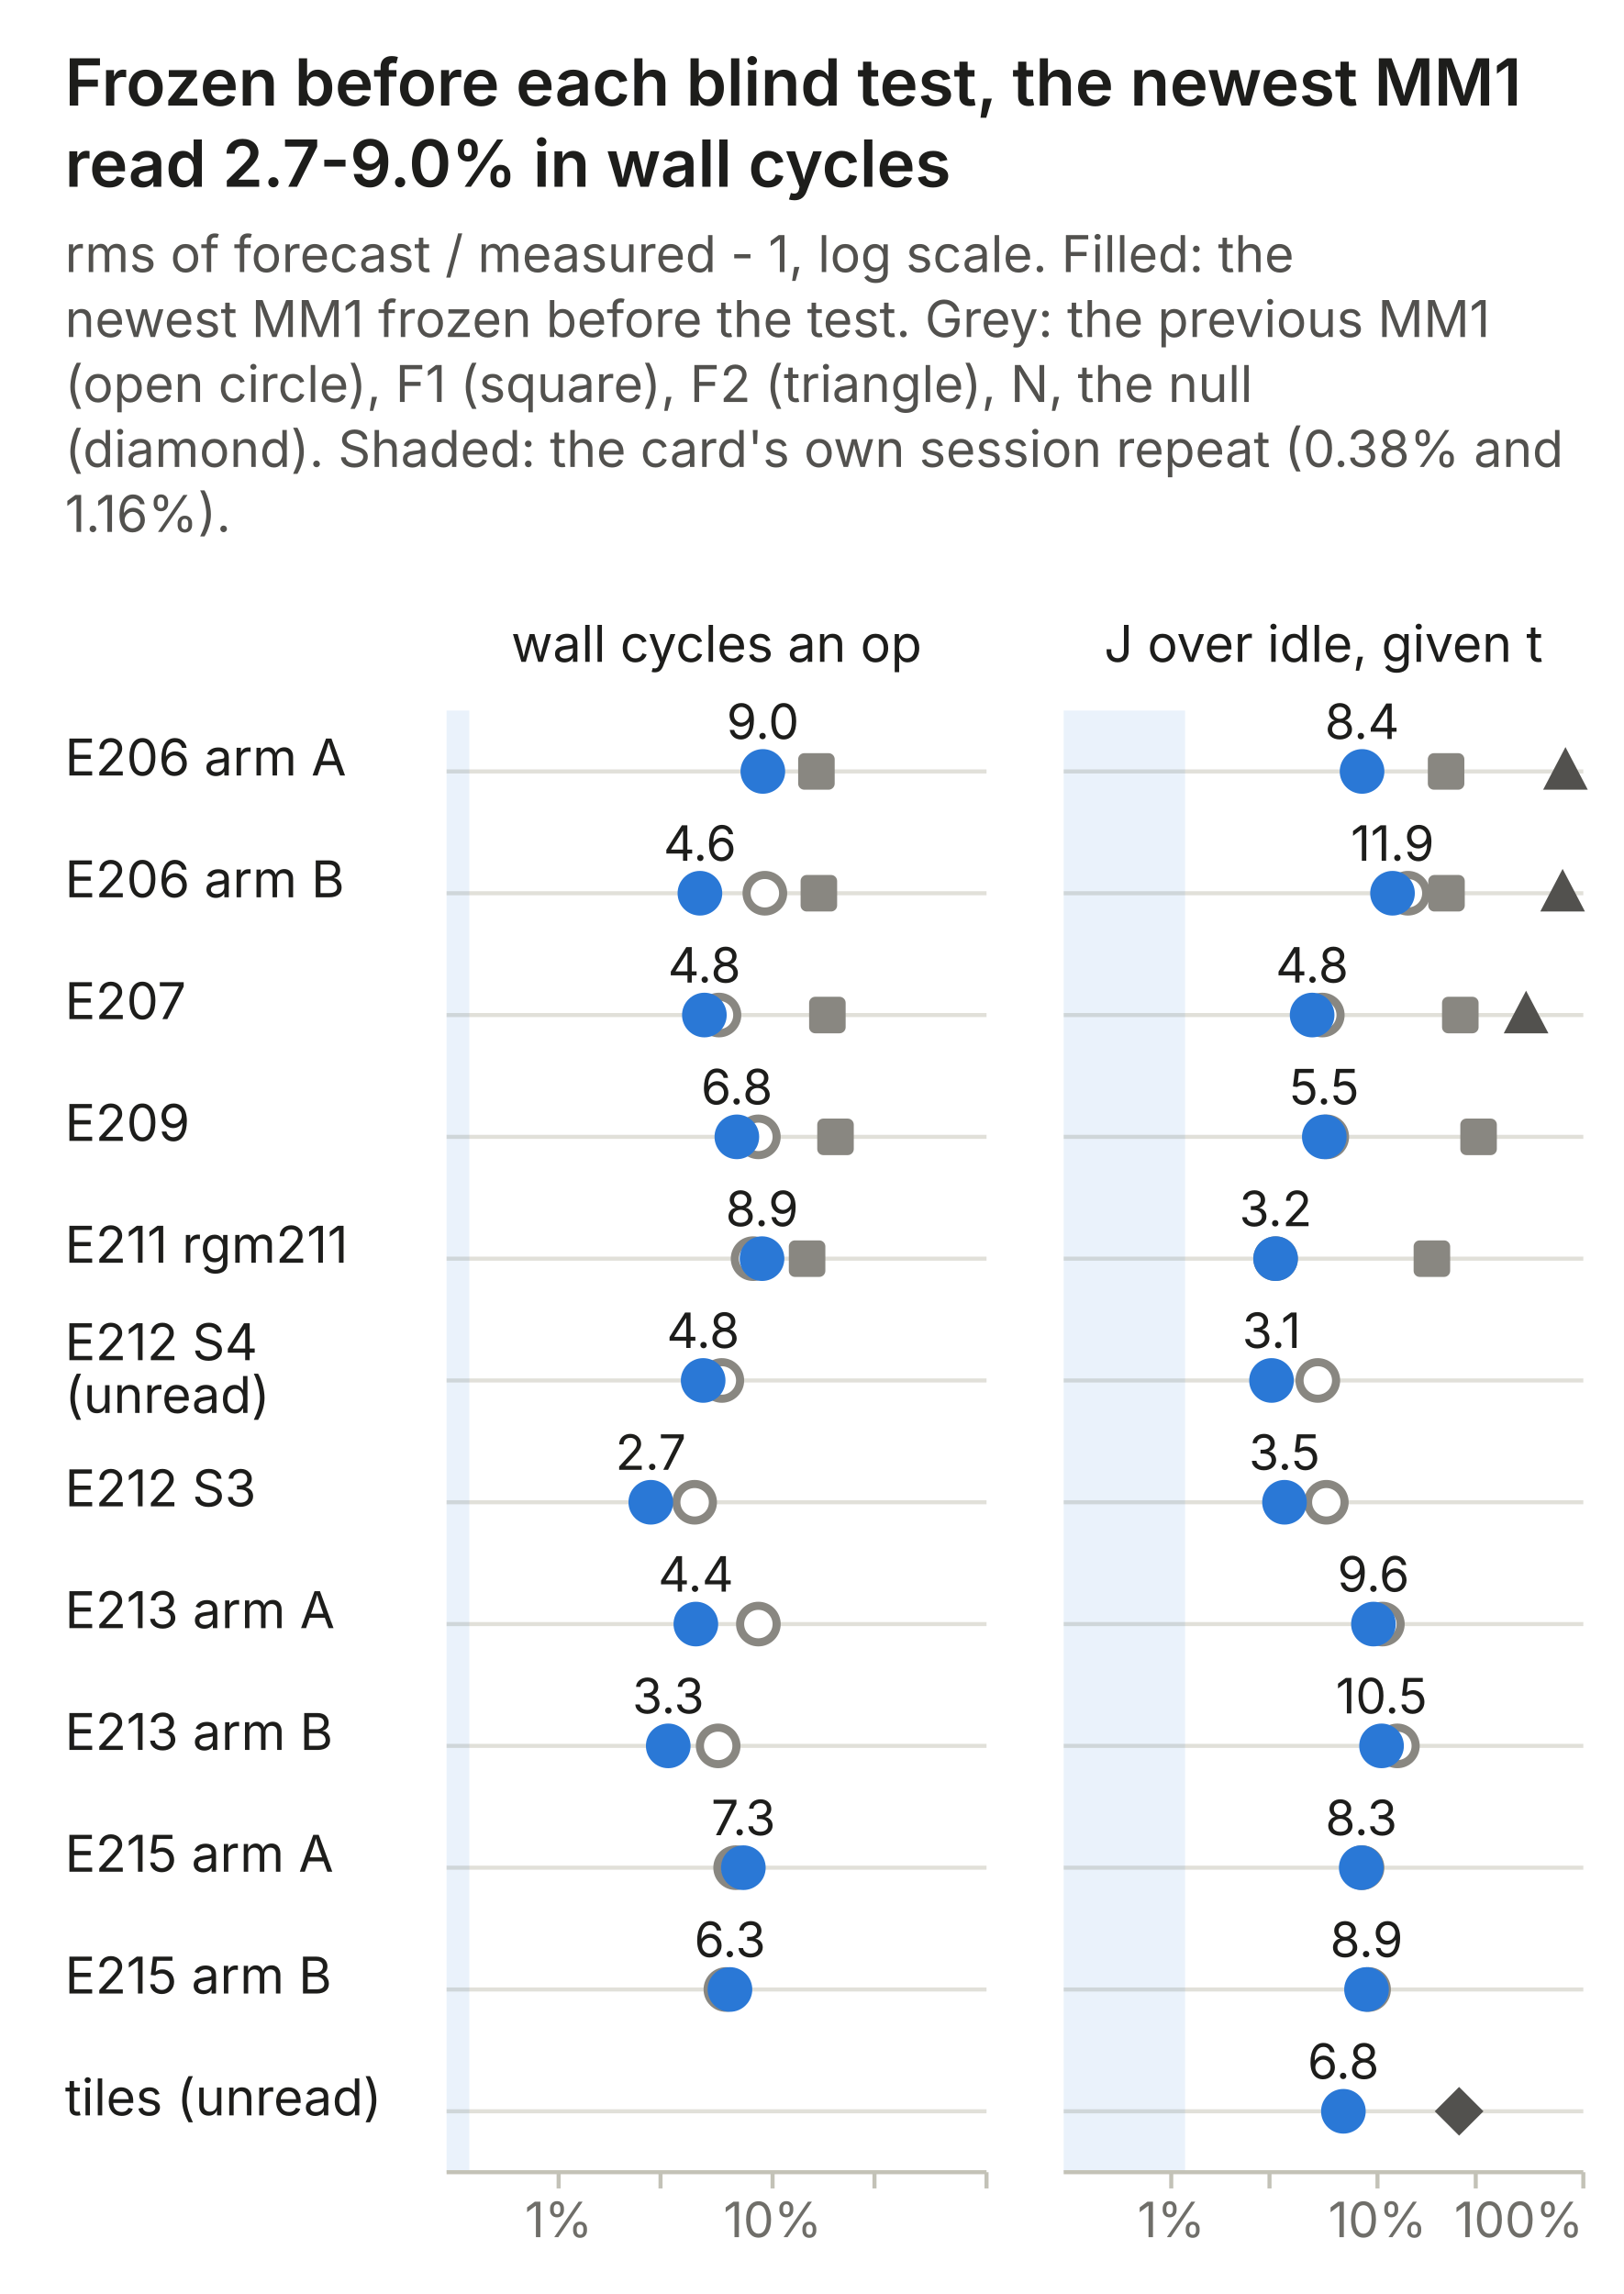
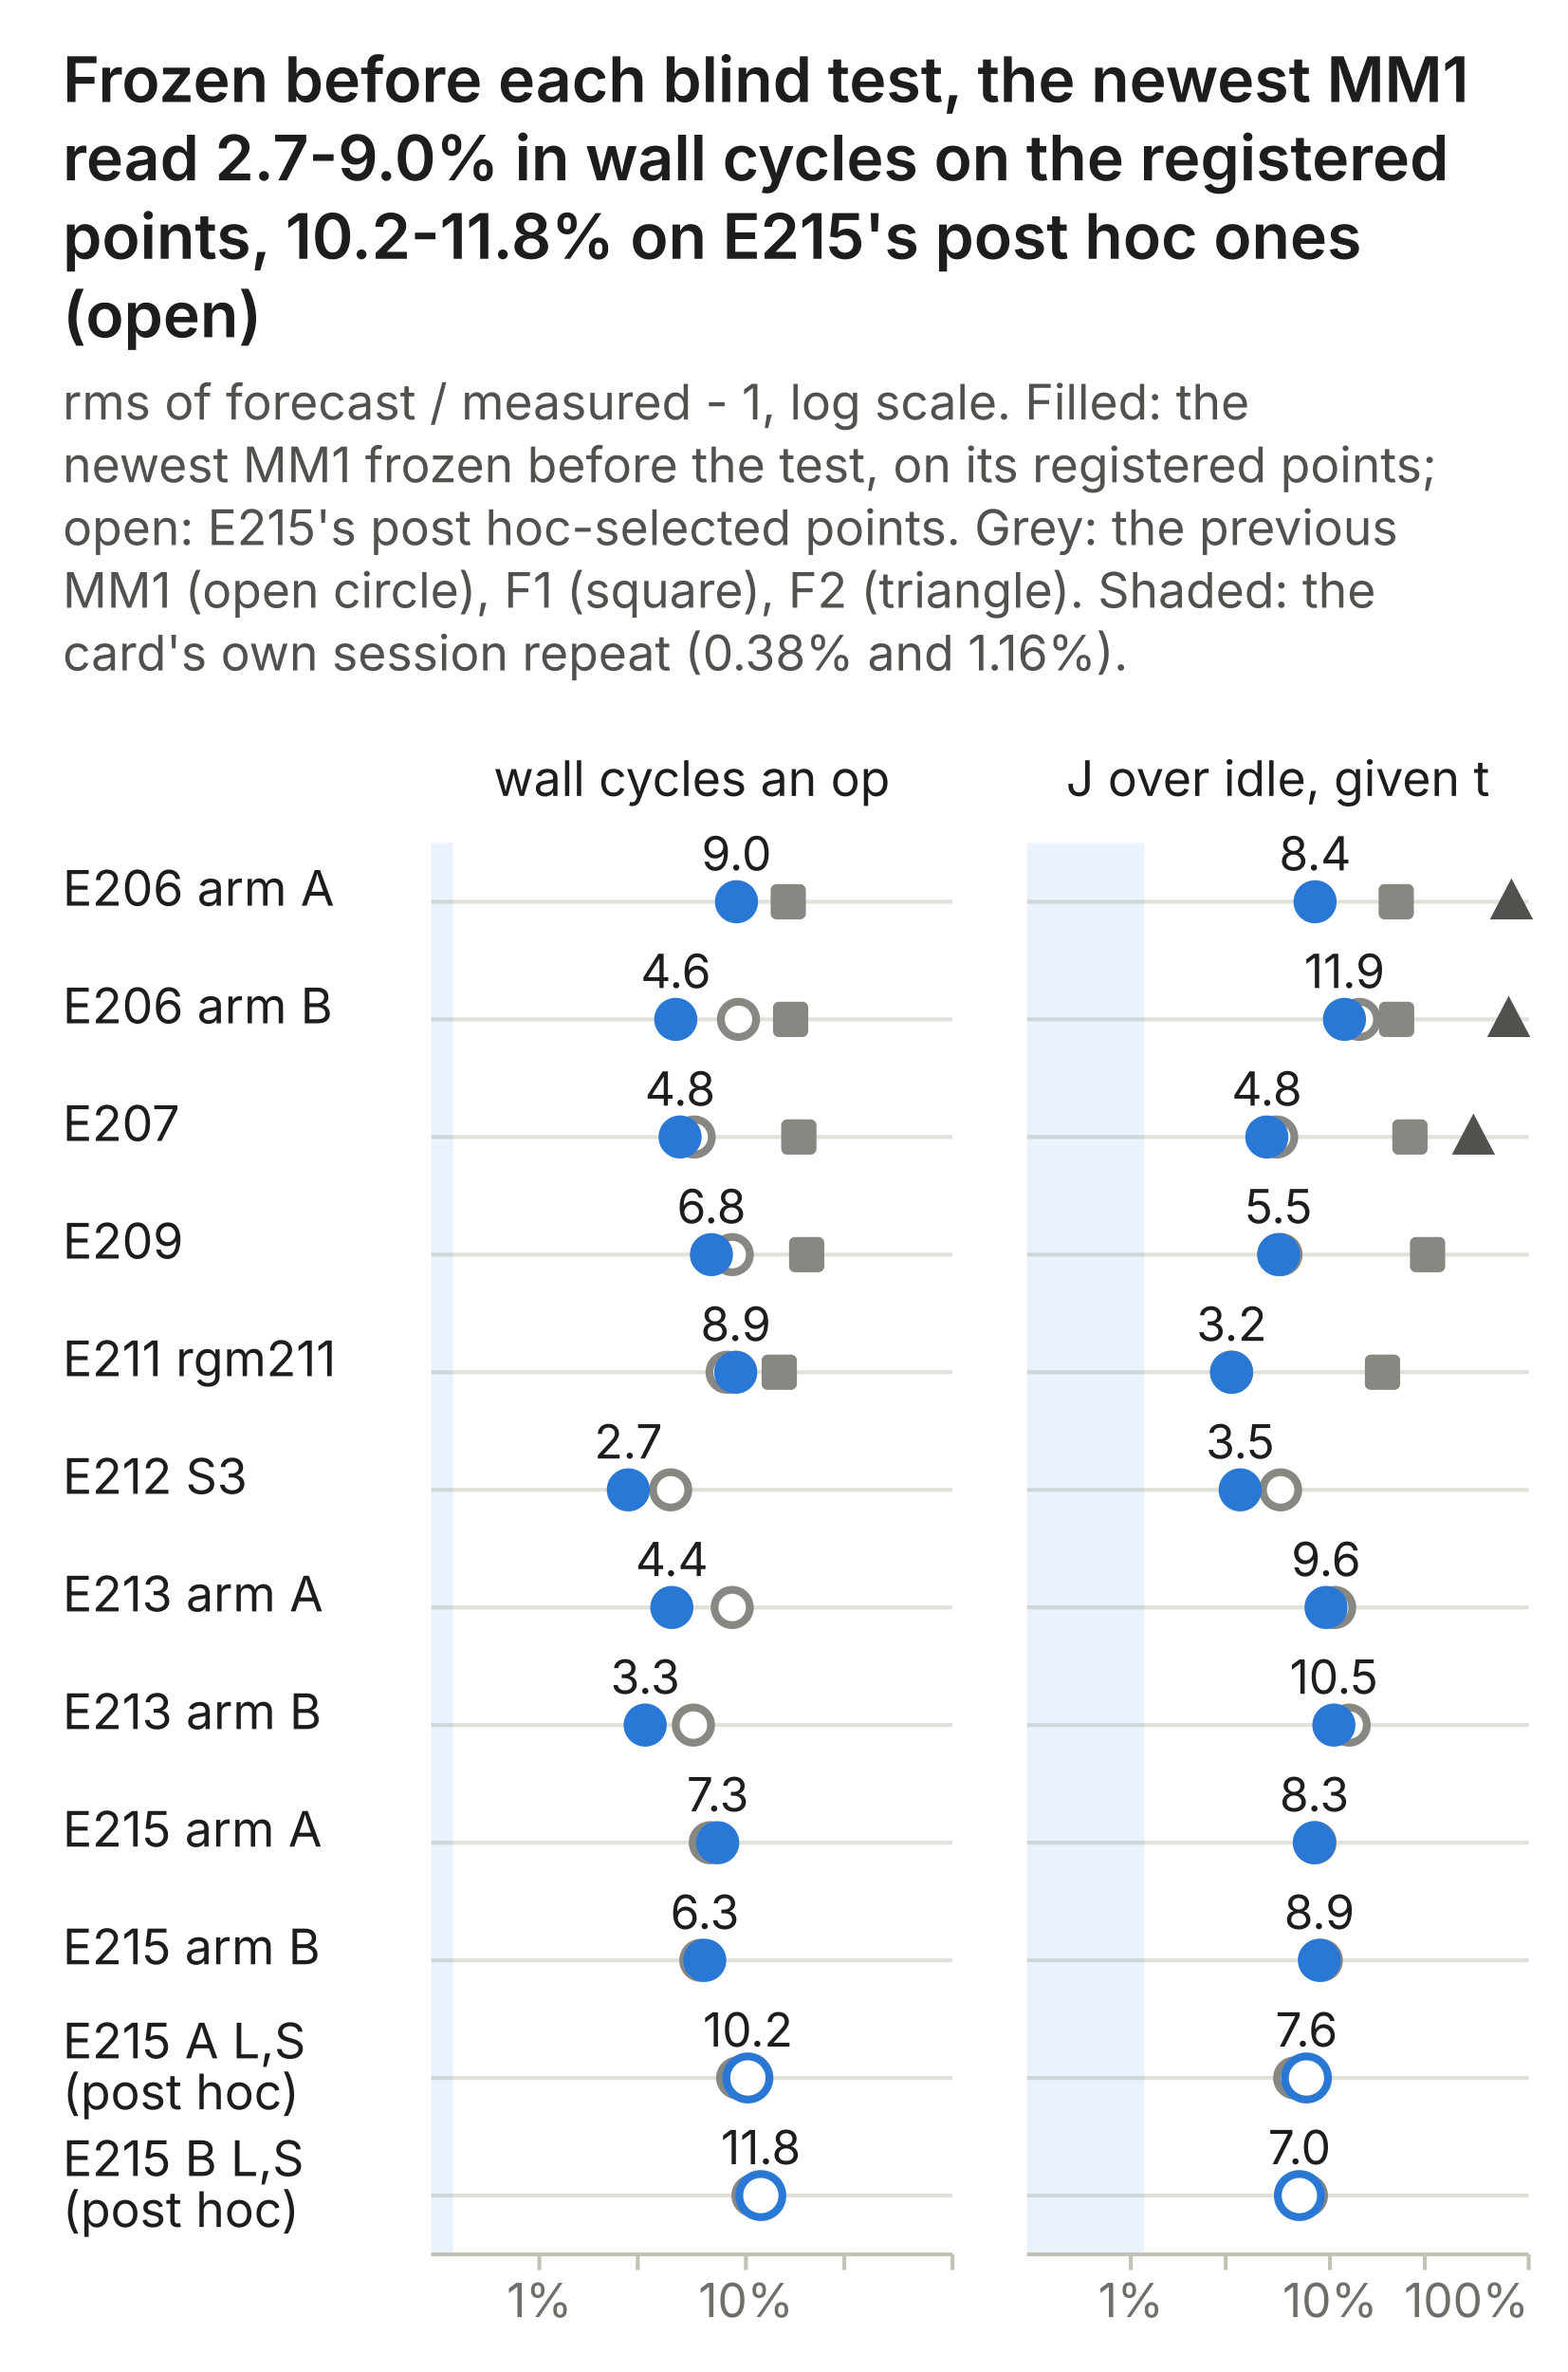
- <svg xmlns="http://www.w3.org/2000/svg" width="400" height="565" viewBox="0 0 400 565" role="img" aria-labelledby="t d" style="max-width:100%;height:auto">
+ <svg xmlns="http://www.w3.org/2000/svg" width="400" height="605" viewBox="0 0 400 605" role="img" aria-labelledby="t d" style="max-width:100%;height:auto">
  <style>
  .bg{fill:#ffffff} .ink{fill:#1d1d1b} .ink2{fill:#52514e} .muted{fill:#6f6e69}
  .grid{stroke:#e1e0d9;stroke-width:1} .base{stroke:#c3c2b7;stroke-width:1}
  .acc{fill:#2a78d6} .accs{stroke:#2a78d6;stroke-width:2} .gry{fill:#898781} .gry2{fill:#52514e} .hol{fill:#ffffff;stroke:#2a78d6;stroke-width:2}
  .holg{fill:#ffffff;stroke:#898781;stroke-width:2} .band{fill:#2a78d6;fill-opacity:0.10} .bandg{fill:#898781;fill-opacity:0.12}
  text{font-family:system-ui,-apple-system,"Segoe UI",sans-serif}
  .t1{font-size:16px;font-weight:600} .t2{font-size:13px} .t3{font-size:12.5px} .tn{font-size:12px;font-variant-numeric:tabular-nums}
  @media (prefers-color-scheme: dark){
    .bg{fill:#1a1a19} .ink{fill:#f0efec} .ink2{fill:#c3c2b7} .muted{fill:#a9a8a0}
    .grid{stroke:#2c2c2a} .base{stroke:#383835}
    .acc{fill:#3987e5} .accs{stroke:#3987e5} .gry{fill:#898781} .gry2{fill:#c3c2b7} .hol{fill:#1a1a19;stroke:#3987e5}
    .holg{fill:#1a1a19;stroke:#898781} .band{fill:#3987e5} .bandg{fill:#898781}
  }
</style>
-   <rect class="bg" x="0" y="0" width="400" height="565" />
+   <rect class="bg" x="0" y="0" width="400" height="605" />
  <text x="16.0" y="26.0" class="t1 ink" text-anchor="start">Frozen before each blind test, the newest MM1</text>
-   <text x="16.0" y="46.0" class="t1 ink" text-anchor="start">read 2.7-9.0% in wall cycles</text>
-   <text x="16.0" y="67.0" class="t3 ink2" text-anchor="start">rms of forecast / measured - 1, log scale. Filled: the</text>
-   <text x="16.0" y="83.0" class="t3 ink2" text-anchor="start">newest MM1 frozen before the test. Grey: the previous MM1</text>
-   <text x="16.0" y="99.0" class="t3 ink2" text-anchor="start">(open circle), F1 (square), F2 (triangle), N, the null</text>
-   <text x="16.0" y="115.0" class="t3 ink2" text-anchor="start">(diamond). Shaded: the card's own session repeat (0.38% and</text>
-   <text x="16.0" y="131.0" class="t3 ink2" text-anchor="start">1.16%).</text>
-   <text x="176.5" y="163.0" class="t3 ink" text-anchor="middle">wall cycles an op</text>
-   <text x="326.0" y="163.0" class="t3 ink" text-anchor="middle">J over idle, given t</text>
-   <text x="16.0" y="191.0" class="t3 ink" text-anchor="start">E206 arm A</text>
-   <line class="grid" x1="110" x2="243" y1="190.0" y2="190.0" />
-   <rect class="gry" x="196.6" y="185.5" width="9" height="9" rx="1.5" />
-   <circle class="acc" cx="187.9" cy="190.0" r="5.5" />
-   <text x="187.9" y="182.0" class="tn ink" text-anchor="middle">9.0</text>
-   <line class="grid" x1="262" x2="390" y1="190.0" y2="190.0" />
-   <rect class="gry" x="351.7" y="185.5" width="9" height="9" rx="1.5" />
-   <path class="gry2" d="M 385.6 184.0 L 391.1 194.5 L 380.1 194.5 Z" />
-   <circle class="acc" cx="335.5" cy="190.0" r="5.5" />
-   <text x="335.5" y="182.0" class="tn ink" text-anchor="middle">8.4</text>
-   <text x="16.0" y="221.0" class="t3 ink" text-anchor="start">E206 arm B</text>
-   <line class="grid" x1="110" x2="243" y1="220.0" y2="220.0" />
-   <circle class="holg" cx="188.4" cy="220.0" r="4.5" />
-   <rect class="gry" x="197.2" y="215.5" width="9" height="9" rx="1.5" />
-   <circle class="acc" cx="172.4" cy="220.0" r="5.5" />
-   <text x="172.4" y="212.0" class="tn ink" text-anchor="middle">4.6</text>
-   <line class="grid" x1="262" x2="390" y1="220.0" y2="220.0" />
-   <circle class="holg" cx="346.8" cy="220.0" r="4.5" />
-   <rect class="gry" x="351.8" y="215.5" width="9" height="9" rx="1.5" />
-   <path class="gry2" d="M 384.9 214.0 L 390.4 224.5 L 379.4 224.5 Z" />
-   <circle class="acc" cx="343.0" cy="220.0" r="5.5" />
-   <text x="343.0" y="212.0" class="tn ink" text-anchor="middle">11.9</text>
-   <text x="16.0" y="251.0" class="t3 ink" text-anchor="start">E207</text>
-   <line class="grid" x1="110" x2="243" y1="250.0" y2="250.0" />
-   <circle class="holg" cx="177.1" cy="250.0" r="4.5" />
-   <rect class="gry" x="199.3" y="245.5" width="9" height="9" rx="1.5" />
-   <circle class="acc" cx="173.5" cy="250.0" r="5.5" />
-   <text x="173.5" y="242.0" class="tn ink" text-anchor="middle">4.8</text>
-   <line class="grid" x1="262" x2="390" y1="250.0" y2="250.0" />
-   <circle class="holg" cx="325.7" cy="250.0" r="4.5" />
-   <rect class="gry" x="355.2" y="245.5" width="9" height="9" rx="1.5" />
-   <path class="gry2" d="M 375.9 244.0 L 381.4 254.5 L 370.4 254.5 Z" />
-   <circle class="acc" cx="323.2" cy="250.0" r="5.5" />
-   <text x="323.2" y="242.0" class="tn ink" text-anchor="middle">4.8</text>
-   <text x="16.0" y="281.0" class="t3 ink" text-anchor="start">E209</text>
-   <line class="grid" x1="110" x2="243" y1="280.0" y2="280.0" />
-   <circle class="holg" cx="186.8" cy="280.0" r="4.5" />
-   <rect class="gry" x="201.3" y="275.5" width="9" height="9" rx="1.5" />
-   <circle class="acc" cx="181.5" cy="280.0" r="5.5" />
-   <text x="181.5" y="272.0" class="tn ink" text-anchor="middle">6.8</text>
-   <line class="grid" x1="262" x2="390" y1="280.0" y2="280.0" />
-   <circle class="holg" cx="326.8" cy="280.0" r="4.5" />
-   <rect class="gry" x="359.7" y="275.5" width="9" height="9" rx="1.5" />
-   <circle class="acc" cx="326.2" cy="280.0" r="5.5" />
-   <text x="326.2" y="272.0" class="tn ink" text-anchor="middle">5.5</text>
-   <text x="16.0" y="311.0" class="t3 ink" text-anchor="start">E211 rgm211</text>
-   <line class="grid" x1="110" x2="243" y1="310.0" y2="310.0" />
-   <circle class="holg" cx="185.5" cy="310.0" r="4.5" />
-   <rect class="gry" x="194.3" y="305.5" width="9" height="9" rx="1.5" />
-   <circle class="acc" cx="187.7" cy="310.0" r="5.5" />
-   <text x="187.7" y="302.0" class="tn ink" text-anchor="middle">8.9</text>
-   <line class="grid" x1="262" x2="390" y1="310.0" y2="310.0" />
-   <circle class="holg" cx="314.2" cy="310.0" r="4.5" />
-   <rect class="gry" x="348.2" y="305.5" width="9" height="9" rx="1.5" />
-   <circle class="acc" cx="314.2" cy="310.0" r="5.5" />
-   <text x="314.2" y="302.0" class="tn ink" text-anchor="middle">3.2</text>
-   <text x="16.0" y="335.0" class="t3 ink" text-anchor="start">E212 S4</text>
-   <text x="16.0" y="348.0" class="t3 ink" text-anchor="start">(unread)</text>
-   <line class="grid" x1="110" x2="243" y1="340.0" y2="340.0" />
-   <circle class="holg" cx="177.8" cy="340.0" r="4.5" />
-   <circle class="acc" cx="173.2" cy="340.0" r="5.5" />
-   <text x="173.2" y="332.0" class="tn ink" text-anchor="middle">4.8</text>
-   <line class="grid" x1="262" x2="390" y1="340.0" y2="340.0" />
-   <circle class="holg" cx="324.6" cy="340.0" r="4.5" />
-   <circle class="acc" cx="313.2" cy="340.0" r="5.5" />
-   <text x="313.2" y="332.0" class="tn ink" text-anchor="middle">3.1</text>
-   <text x="16.0" y="371.0" class="t3 ink" text-anchor="start">E212 S3</text>
-   <line class="grid" x1="110" x2="243" y1="370.0" y2="370.0" />
-   <circle class="holg" cx="171.1" cy="370.0" r="4.5" />
-   <circle class="acc" cx="160.3" cy="370.0" r="5.5" />
-   <text x="160.3" y="362.0" class="tn ink" text-anchor="middle">2.7</text>
-   <line class="grid" x1="262" x2="390" y1="370.0" y2="370.0" />
-   <circle class="holg" cx="326.7" cy="370.0" r="4.5" />
-   <circle class="acc" cx="316.4" cy="370.0" r="5.5" />
-   <text x="316.4" y="362.0" class="tn ink" text-anchor="middle">3.5</text>
-   <text x="16.0" y="401.0" class="t3 ink" text-anchor="start">E213 arm A</text>
-   <line class="grid" x1="110" x2="243" y1="400.0" y2="400.0" />
-   <circle class="holg" cx="186.8" cy="400.0" r="4.5" />
-   <circle class="acc" cx="171.4" cy="400.0" r="5.5" />
-   <text x="171.4" y="392.0" class="tn ink" text-anchor="middle">4.4</text>
-   <line class="grid" x1="262" x2="390" y1="400.0" y2="400.0" />
-   <circle class="holg" cx="340.5" cy="400.0" r="4.5" />
-   <circle class="acc" cx="338.3" cy="400.0" r="5.5" />
-   <text x="338.3" y="392.0" class="tn ink" text-anchor="middle">9.6</text>
-   <text x="16.0" y="431.0" class="t3 ink" text-anchor="start">E213 arm B</text>
-   <line class="grid" x1="110" x2="243" y1="430.0" y2="430.0" />
-   <circle class="holg" cx="176.9" cy="430.0" r="4.5" />
-   <circle class="acc" cx="164.6" cy="430.0" r="5.5" />
-   <text x="164.6" y="422.0" class="tn ink" text-anchor="middle">3.3</text>
-   <line class="grid" x1="262" x2="390" y1="430.0" y2="430.0" />
-   <circle class="holg" cx="344.2" cy="430.0" r="4.5" />
-   <circle class="acc" cx="340.3" cy="430.0" r="5.5" />
-   <text x="340.3" y="422.0" class="tn ink" text-anchor="middle">10.5</text>
-   <text x="16.0" y="461.0" class="t3 ink" text-anchor="start">E215 arm A</text>
-   <line class="grid" x1="110" x2="243" y1="460.0" y2="460.0" />
-   <circle class="holg" cx="181.2" cy="460.0" r="4.5" />
-   <circle class="acc" cx="183.1" cy="460.0" r="5.5" />
-   <text x="183.1" y="452.0" class="tn ink" text-anchor="middle">7.3</text>
-   <line class="grid" x1="262" x2="390" y1="460.0" y2="460.0" />
-   <circle class="holg" cx="335.5" cy="460.0" r="4.5" />
-   <circle class="acc" cx="335.3" cy="460.0" r="5.5" />
-   <text x="335.3" y="452.0" class="tn ink" text-anchor="middle">8.3</text>
-   <text x="16.0" y="491.0" class="t3 ink" text-anchor="start">E215 arm B</text>
-   <line class="grid" x1="110" x2="243" y1="490.0" y2="490.0" />
-   <circle class="holg" cx="178.8" cy="490.0" r="4.5" />
-   <circle class="acc" cx="179.8" cy="490.0" r="5.5" />
-   <text x="179.8" y="482.0" class="tn ink" text-anchor="middle">6.3</text>
-   <line class="grid" x1="262" x2="390" y1="490.0" y2="490.0" />
-   <circle class="holg" cx="337.1" cy="490.0" r="4.5" />
-   <circle class="acc" cx="336.6" cy="490.0" r="5.5" />
-   <text x="336.6" y="482.0" class="tn ink" text-anchor="middle">8.9</text>
-   <text x="16.0" y="521.0" class="t3 ink" text-anchor="start">tiles (unread)</text>
-   <line class="grid" x1="110" x2="243" y1="520.0" y2="520.0" />
-   <line class="grid" x1="262" x2="390" y1="520.0" y2="520.0" />
-   <path class="gry2" d="M 359.4 514.0 L 365.4 520.0 L 359.4 526.0 L 353.4 520.0 Z" />
-   <circle class="acc" cx="330.9" cy="520.0" r="5.5" />
-   <text x="330.9" y="512.0" class="tn ink" text-anchor="middle">6.8</text>
-   <rect class="band" x="110" y="175" width="5.6" height="360.0" />
-   <line class="base" x1="137.6" x2="137.6" y1="535" y2="539" />
-   <text x="137.6" y="551.0" class="tn muted" text-anchor="middle">1%</text>
-   <line class="base" x1="162.7" x2="162.7" y1="535" y2="539" />
-   <line class="base" x1="190.3" x2="190.3" y1="535" y2="539" />
-   <text x="190.3" y="551.0" class="tn muted" text-anchor="middle">10%</text>
-   <line class="base" x1="215.4" x2="215.4" y1="535" y2="539" />
-   <line class="base" x1="243.0" x2="243.0" y1="535" y2="539" />
-   <line class="base" x1="110" x2="243" y1="535" y2="535" />
-   <rect class="band" x="262" y="175" width="29.9" height="360.0" />
-   <line class="base" x1="288.5" x2="288.5" y1="535" y2="539" />
-   <text x="288.5" y="551.0" class="tn muted" text-anchor="middle">1%</text>
-   <line class="base" x1="312.7" x2="312.7" y1="535" y2="539" />
-   <line class="base" x1="339.3" x2="339.3" y1="535" y2="539" />
-   <text x="339.3" y="551.0" class="tn muted" text-anchor="middle">10%</text>
-   <line class="base" x1="363.5" x2="363.5" y1="535" y2="539" />
-   <line class="base" x1="390.0" x2="390.0" y1="535" y2="539" />
-   <text x="390.0" y="551.0" class="tn muted" text-anchor="end">100%</text>
-   <line class="base" x1="262" x2="390" y1="535" y2="535" />
+   <text x="16.0" y="46.0" class="t1 ink" text-anchor="start">read 2.7-9.0% in wall cycles on the registered</text>
+   <text x="16.0" y="66.0" class="t1 ink" text-anchor="start">points, 10.2-11.8% on E215's post hoc ones</text>
+   <text x="16.0" y="86.0" class="t1 ink" text-anchor="start">(open)</text>
+   <text x="16.0" y="107.0" class="t3 ink2" text-anchor="start">rms of forecast / measured - 1, log scale. Filled: the</text>
+   <text x="16.0" y="123.0" class="t3 ink2" text-anchor="start">newest MM1 frozen before the test, on its registered points;</text>
+   <text x="16.0" y="139.0" class="t3 ink2" text-anchor="start">open: E215's post hoc-selected points. Grey: the previous</text>
+   <text x="16.0" y="155.0" class="t3 ink2" text-anchor="start">MM1 (open circle), F1 (square), F2 (triangle). Shaded: the</text>
+   <text x="16.0" y="171.0" class="t3 ink2" text-anchor="start">card's own session repeat (0.38% and 1.16%).</text>
+   <text x="176.5" y="203.0" class="t3 ink" text-anchor="middle">wall cycles an op</text>
+   <text x="326.0" y="203.0" class="t3 ink" text-anchor="middle">J over idle, given t</text>
+   <text x="16.0" y="231.0" class="t3 ink" text-anchor="start">E206 arm A</text>
+   <line class="grid" x1="110" x2="243" y1="230.0" y2="230.0" />
+   <rect class="gry" x="196.6" y="225.5" width="9" height="9" rx="1.5" />
+   <circle class="acc" cx="187.9" cy="230.0" r="5.5" />
+   <text x="187.9" y="222.0" class="tn ink" text-anchor="middle">9.0</text>
+   <line class="grid" x1="262" x2="390" y1="230.0" y2="230.0" />
+   <rect class="gry" x="351.7" y="225.5" width="9" height="9" rx="1.5" />
+   <path class="gry2" d="M 385.6 224.0 L 391.1 234.5 L 380.1 234.5 Z" />
+   <circle class="acc" cx="335.5" cy="230.0" r="5.5" />
+   <text x="335.5" y="222.0" class="tn ink" text-anchor="middle">8.4</text>
+   <text x="16.0" y="261.0" class="t3 ink" text-anchor="start">E206 arm B</text>
+   <line class="grid" x1="110" x2="243" y1="260.0" y2="260.0" />
+   <circle class="holg" cx="188.4" cy="260.0" r="4.5" />
+   <rect class="gry" x="197.2" y="255.5" width="9" height="9" rx="1.5" />
+   <circle class="acc" cx="172.4" cy="260.0" r="5.5" />
+   <text x="172.4" y="252.0" class="tn ink" text-anchor="middle">4.6</text>
+   <line class="grid" x1="262" x2="390" y1="260.0" y2="260.0" />
+   <circle class="holg" cx="346.8" cy="260.0" r="4.5" />
+   <rect class="gry" x="351.8" y="255.5" width="9" height="9" rx="1.5" />
+   <path class="gry2" d="M 384.9 254.0 L 390.4 264.5 L 379.4 264.5 Z" />
+   <circle class="acc" cx="343.0" cy="260.0" r="5.5" />
+   <text x="343.0" y="252.0" class="tn ink" text-anchor="middle">11.9</text>
+   <text x="16.0" y="291.0" class="t3 ink" text-anchor="start">E207</text>
+   <line class="grid" x1="110" x2="243" y1="290.0" y2="290.0" />
+   <circle class="holg" cx="177.1" cy="290.0" r="4.5" />
+   <rect class="gry" x="199.3" y="285.5" width="9" height="9" rx="1.5" />
+   <circle class="acc" cx="173.5" cy="290.0" r="5.5" />
+   <text x="173.5" y="282.0" class="tn ink" text-anchor="middle">4.8</text>
+   <line class="grid" x1="262" x2="390" y1="290.0" y2="290.0" />
+   <circle class="holg" cx="325.7" cy="290.0" r="4.5" />
+   <rect class="gry" x="355.2" y="285.5" width="9" height="9" rx="1.5" />
+   <path class="gry2" d="M 375.9 284.0 L 381.4 294.5 L 370.4 294.5 Z" />
+   <circle class="acc" cx="323.2" cy="290.0" r="5.5" />
+   <text x="323.2" y="282.0" class="tn ink" text-anchor="middle">4.8</text>
+   <text x="16.0" y="321.0" class="t3 ink" text-anchor="start">E209</text>
+   <line class="grid" x1="110" x2="243" y1="320.0" y2="320.0" />
+   <circle class="holg" cx="186.8" cy="320.0" r="4.5" />
+   <rect class="gry" x="201.3" y="315.5" width="9" height="9" rx="1.5" />
+   <circle class="acc" cx="181.5" cy="320.0" r="5.5" />
+   <text x="181.5" y="312.0" class="tn ink" text-anchor="middle">6.8</text>
+   <line class="grid" x1="262" x2="390" y1="320.0" y2="320.0" />
+   <circle class="holg" cx="326.8" cy="320.0" r="4.5" />
+   <rect class="gry" x="359.7" y="315.5" width="9" height="9" rx="1.5" />
+   <circle class="acc" cx="326.2" cy="320.0" r="5.5" />
+   <text x="326.2" y="312.0" class="tn ink" text-anchor="middle">5.5</text>
+   <text x="16.0" y="351.0" class="t3 ink" text-anchor="start">E211 rgm211</text>
+   <line class="grid" x1="110" x2="243" y1="350.0" y2="350.0" />
+   <circle class="holg" cx="185.5" cy="350.0" r="4.5" />
+   <rect class="gry" x="194.3" y="345.5" width="9" height="9" rx="1.5" />
+   <circle class="acc" cx="187.7" cy="350.0" r="5.5" />
+   <text x="187.7" y="342.0" class="tn ink" text-anchor="middle">8.9</text>
+   <line class="grid" x1="262" x2="390" y1="350.0" y2="350.0" />
+   <circle class="holg" cx="314.2" cy="350.0" r="4.5" />
+   <rect class="gry" x="348.2" y="345.5" width="9" height="9" rx="1.5" />
+   <circle class="acc" cx="314.2" cy="350.0" r="5.5" />
+   <text x="314.2" y="342.0" class="tn ink" text-anchor="middle">3.2</text>
+   <text x="16.0" y="381.0" class="t3 ink" text-anchor="start">E212 S3</text>
+   <line class="grid" x1="110" x2="243" y1="380.0" y2="380.0" />
+   <circle class="holg" cx="171.1" cy="380.0" r="4.5" />
+   <circle class="acc" cx="160.3" cy="380.0" r="5.5" />
+   <text x="160.3" y="372.0" class="tn ink" text-anchor="middle">2.7</text>
+   <line class="grid" x1="262" x2="390" y1="380.0" y2="380.0" />
+   <circle class="holg" cx="326.7" cy="380.0" r="4.5" />
+   <circle class="acc" cx="316.4" cy="380.0" r="5.5" />
+   <text x="316.4" y="372.0" class="tn ink" text-anchor="middle">3.5</text>
+   <text x="16.0" y="411.0" class="t3 ink" text-anchor="start">E213 arm A</text>
+   <line class="grid" x1="110" x2="243" y1="410.0" y2="410.0" />
+   <circle class="holg" cx="186.8" cy="410.0" r="4.5" />
+   <circle class="acc" cx="171.4" cy="410.0" r="5.5" />
+   <text x="171.4" y="402.0" class="tn ink" text-anchor="middle">4.4</text>
+   <line class="grid" x1="262" x2="390" y1="410.0" y2="410.0" />
+   <circle class="holg" cx="340.5" cy="410.0" r="4.5" />
+   <circle class="acc" cx="338.3" cy="410.0" r="5.5" />
+   <text x="338.3" y="402.0" class="tn ink" text-anchor="middle">9.6</text>
+   <text x="16.0" y="441.0" class="t3 ink" text-anchor="start">E213 arm B</text>
+   <line class="grid" x1="110" x2="243" y1="440.0" y2="440.0" />
+   <circle class="holg" cx="176.9" cy="440.0" r="4.5" />
+   <circle class="acc" cx="164.6" cy="440.0" r="5.5" />
+   <text x="164.6" y="432.0" class="tn ink" text-anchor="middle">3.3</text>
+   <line class="grid" x1="262" x2="390" y1="440.0" y2="440.0" />
+   <circle class="holg" cx="344.2" cy="440.0" r="4.5" />
+   <circle class="acc" cx="340.3" cy="440.0" r="5.5" />
+   <text x="340.3" y="432.0" class="tn ink" text-anchor="middle">10.5</text>
+   <text x="16.0" y="471.0" class="t3 ink" text-anchor="start">E215 arm A</text>
+   <line class="grid" x1="110" x2="243" y1="470.0" y2="470.0" />
+   <circle class="holg" cx="181.2" cy="470.0" r="4.5" />
+   <circle class="acc" cx="183.1" cy="470.0" r="5.5" />
+   <text x="183.1" y="462.0" class="tn ink" text-anchor="middle">7.3</text>
+   <line class="grid" x1="262" x2="390" y1="470.0" y2="470.0" />
+   <circle class="holg" cx="335.5" cy="470.0" r="4.5" />
+   <circle class="acc" cx="335.3" cy="470.0" r="5.5" />
+   <text x="335.3" y="462.0" class="tn ink" text-anchor="middle">8.3</text>
+   <text x="16.0" y="501.0" class="t3 ink" text-anchor="start">E215 arm B</text>
+   <line class="grid" x1="110" x2="243" y1="500.0" y2="500.0" />
+   <circle class="holg" cx="178.8" cy="500.0" r="4.5" />
+   <circle class="acc" cx="179.8" cy="500.0" r="5.5" />
+   <text x="179.8" y="492.0" class="tn ink" text-anchor="middle">6.3</text>
+   <line class="grid" x1="262" x2="390" y1="500.0" y2="500.0" />
+   <circle class="holg" cx="337.1" cy="500.0" r="4.5" />
+   <circle class="acc" cx="336.6" cy="500.0" r="5.5" />
+   <text x="336.6" y="492.0" class="tn ink" text-anchor="middle">8.9</text>
+   <text x="16.0" y="525.0" class="t3 ink" text-anchor="start">E215 A L,S</text>
+   <text x="16.0" y="538.0" class="t3 ink" text-anchor="start">(post hoc)</text>
+   <line class="grid" x1="110" x2="243" y1="530.0" y2="530.0" />
+   <circle class="holg" cx="188.2" cy="530.0" r="4.5" />
+   <circle class="hol" cx="190.8" cy="530.0" r="5.5" />
+   <text x="190.8" y="522.0" class="tn ink" text-anchor="middle">10.2</text>
+   <line class="grid" x1="262" x2="390" y1="530.0" y2="530.0" />
+   <circle class="holg" cx="330.3" cy="530.0" r="4.5" />
+   <circle class="hol" cx="333.3" cy="530.0" r="5.5" />
+   <text x="333.3" y="522.0" class="tn ink" text-anchor="middle">7.6</text>
+   <text x="16.0" y="555.0" class="t3 ink" text-anchor="start">E215 B L,S</text>
+   <text x="16.0" y="568.0" class="t3 ink" text-anchor="start">(post hoc)</text>
+   <line class="grid" x1="110" x2="243" y1="560.0" y2="560.0" />
+   <circle class="holg" cx="192.1" cy="560.0" r="4.5" />
+   <circle class="hol" cx="194.1" cy="560.0" r="5.5" />
+   <text x="194.1" y="552.0" class="tn ink" text-anchor="middle">11.8</text>
+   <line class="grid" x1="262" x2="390" y1="560.0" y2="560.0" />
+   <circle class="holg" cx="333.3" cy="560.0" r="4.5" />
+   <circle class="hol" cx="331.5" cy="560.0" r="5.5" />
+   <text x="331.5" y="552.0" class="tn ink" text-anchor="middle">7.0</text>
+   <rect class="band" x="110" y="215" width="5.6" height="360.0" />
+   <line class="base" x1="137.6" x2="137.6" y1="575" y2="579" />
+   <text x="137.6" y="591.0" class="tn muted" text-anchor="middle">1%</text>
+   <line class="base" x1="162.7" x2="162.7" y1="575" y2="579" />
+   <line class="base" x1="190.3" x2="190.3" y1="575" y2="579" />
+   <text x="190.3" y="591.0" class="tn muted" text-anchor="middle">10%</text>
+   <line class="base" x1="215.4" x2="215.4" y1="575" y2="579" />
+   <line class="base" x1="243.0" x2="243.0" y1="575" y2="579" />
+   <line class="base" x1="110" x2="243" y1="575" y2="575" />
+   <rect class="band" x="262" y="215" width="29.9" height="360.0" />
+   <line class="base" x1="288.5" x2="288.5" y1="575" y2="579" />
+   <text x="288.5" y="591.0" class="tn muted" text-anchor="middle">1%</text>
+   <line class="base" x1="312.7" x2="312.7" y1="575" y2="579" />
+   <line class="base" x1="339.3" x2="339.3" y1="575" y2="579" />
+   <text x="339.3" y="591.0" class="tn muted" text-anchor="middle">10%</text>
+   <line class="base" x1="363.5" x2="363.5" y1="575" y2="579" />
+   <line class="base" x1="390.0" x2="390.0" y1="575" y2="579" />
+   <text x="390.0" y="591.0" class="tn muted" text-anchor="end">100%</text>
+   <line class="base" x1="262" x2="390" y1="575" y2="575" />
</svg>
